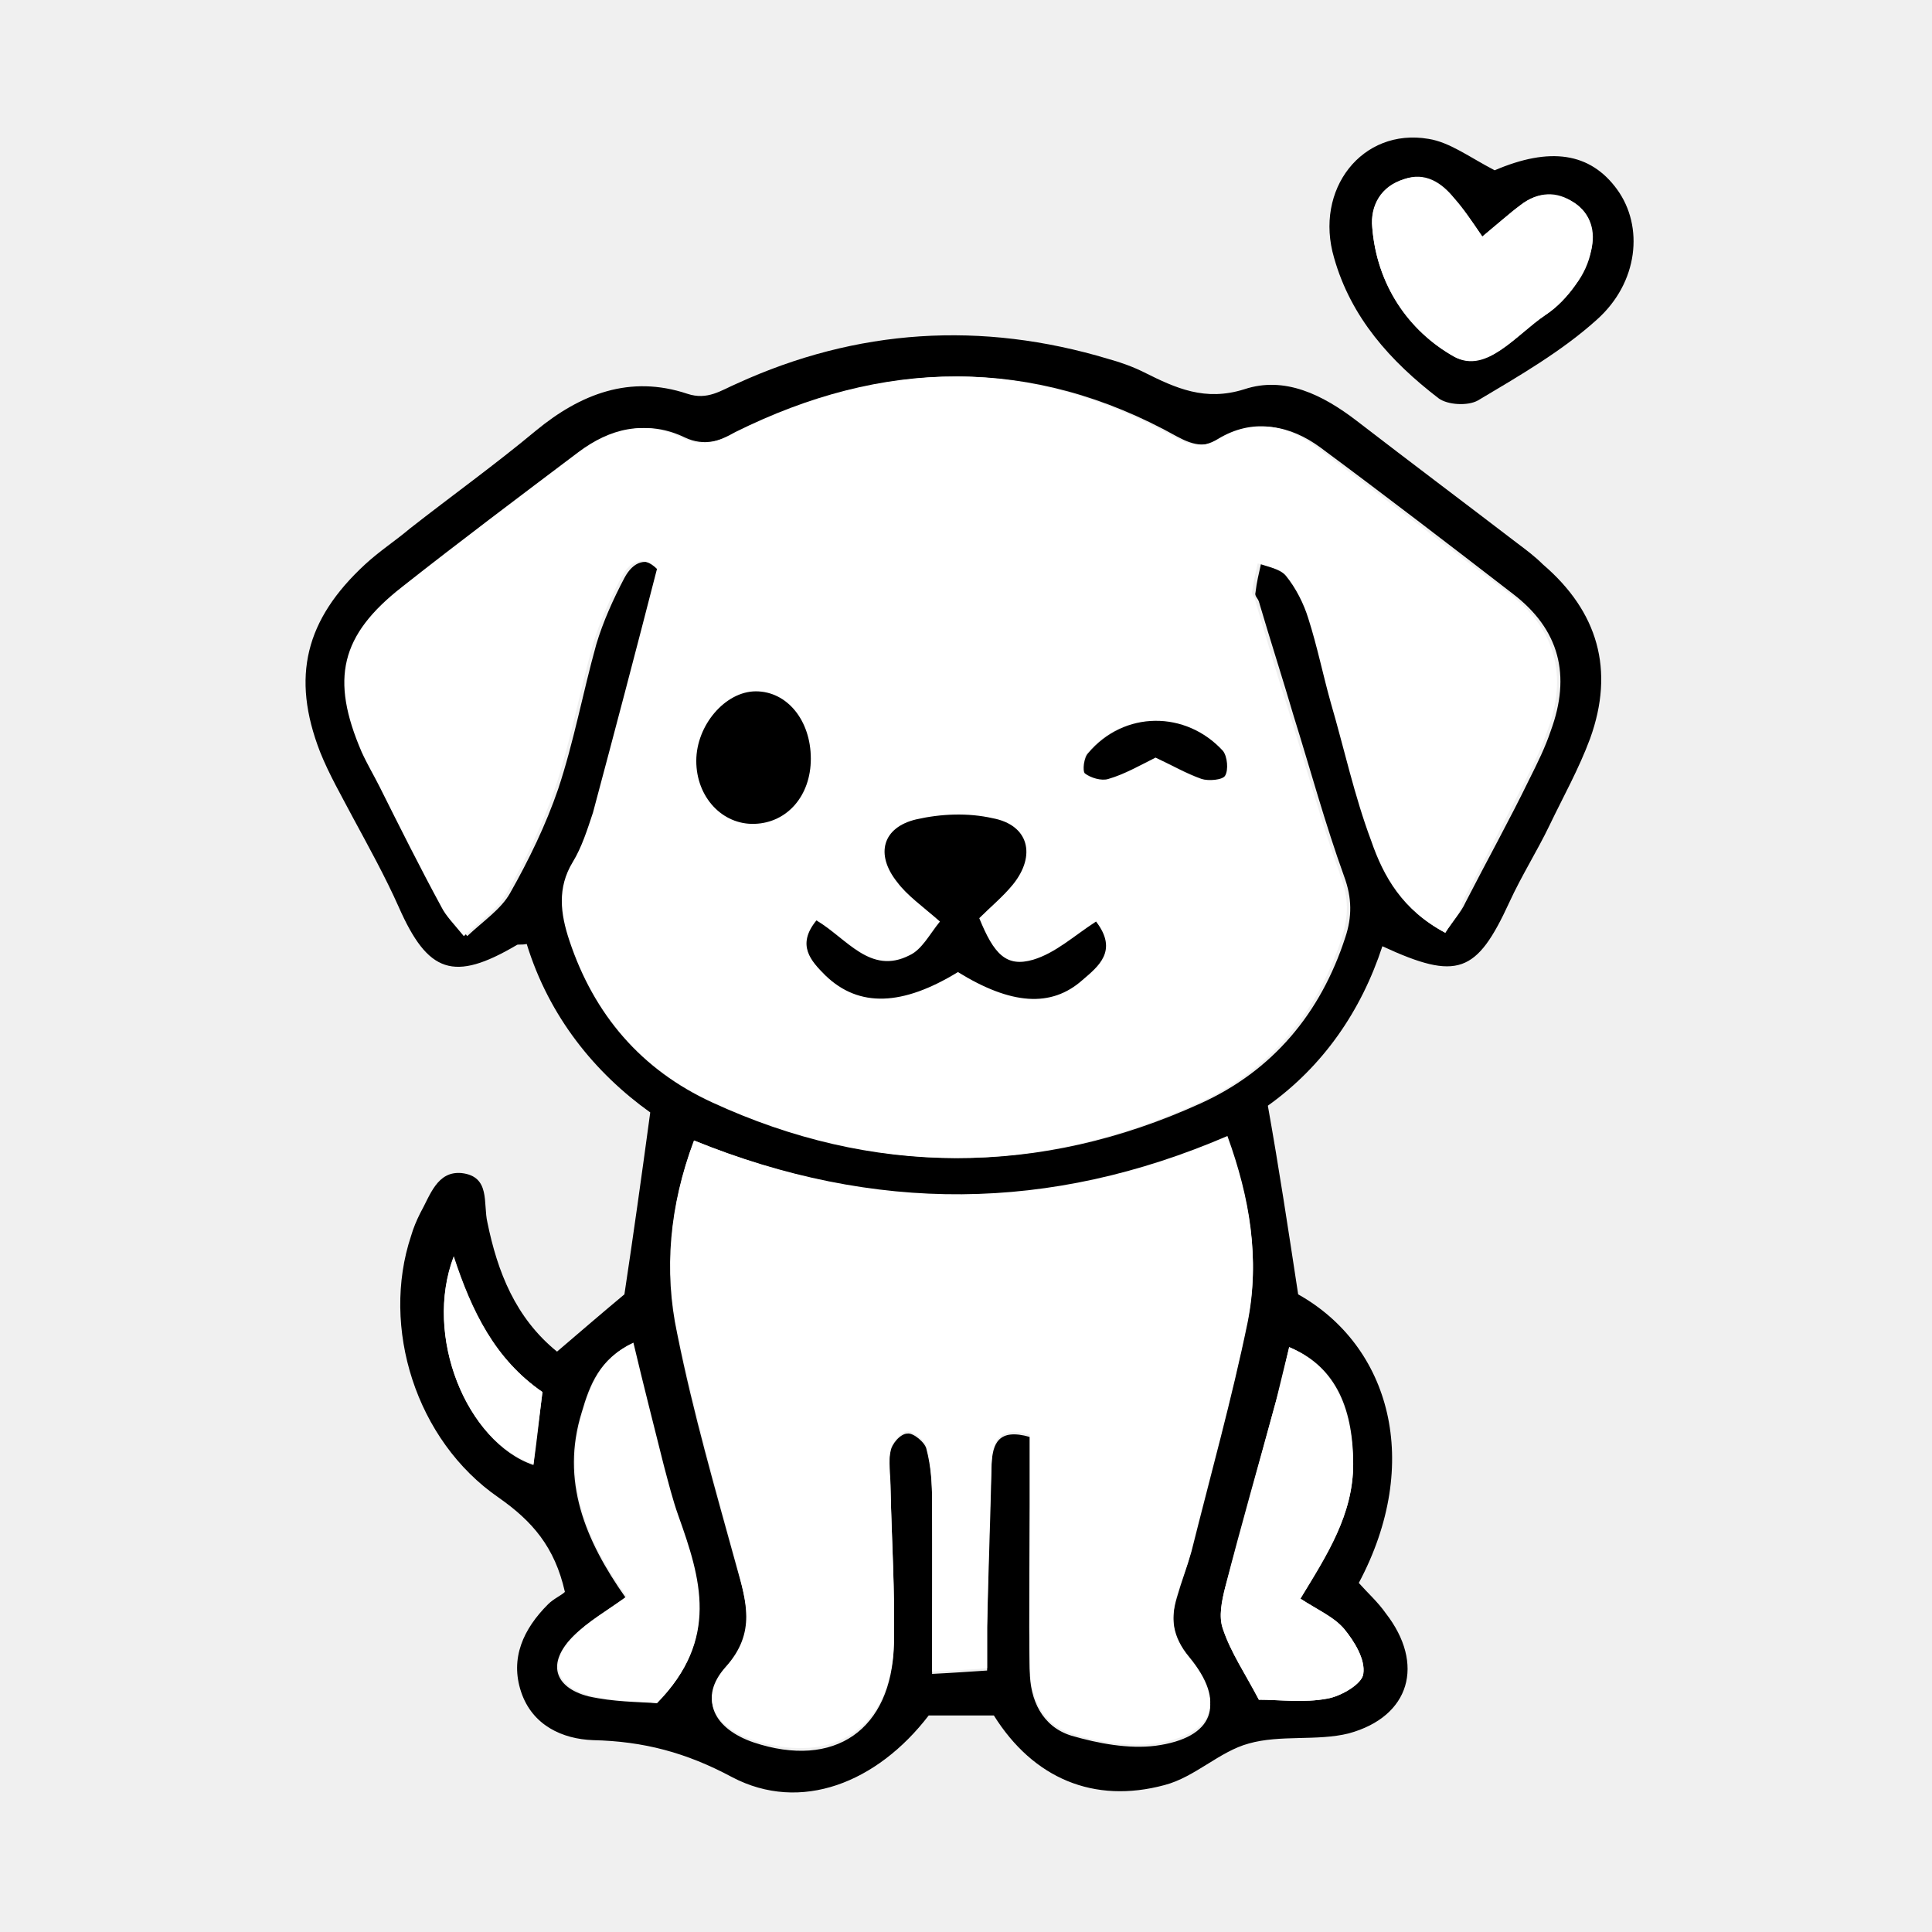
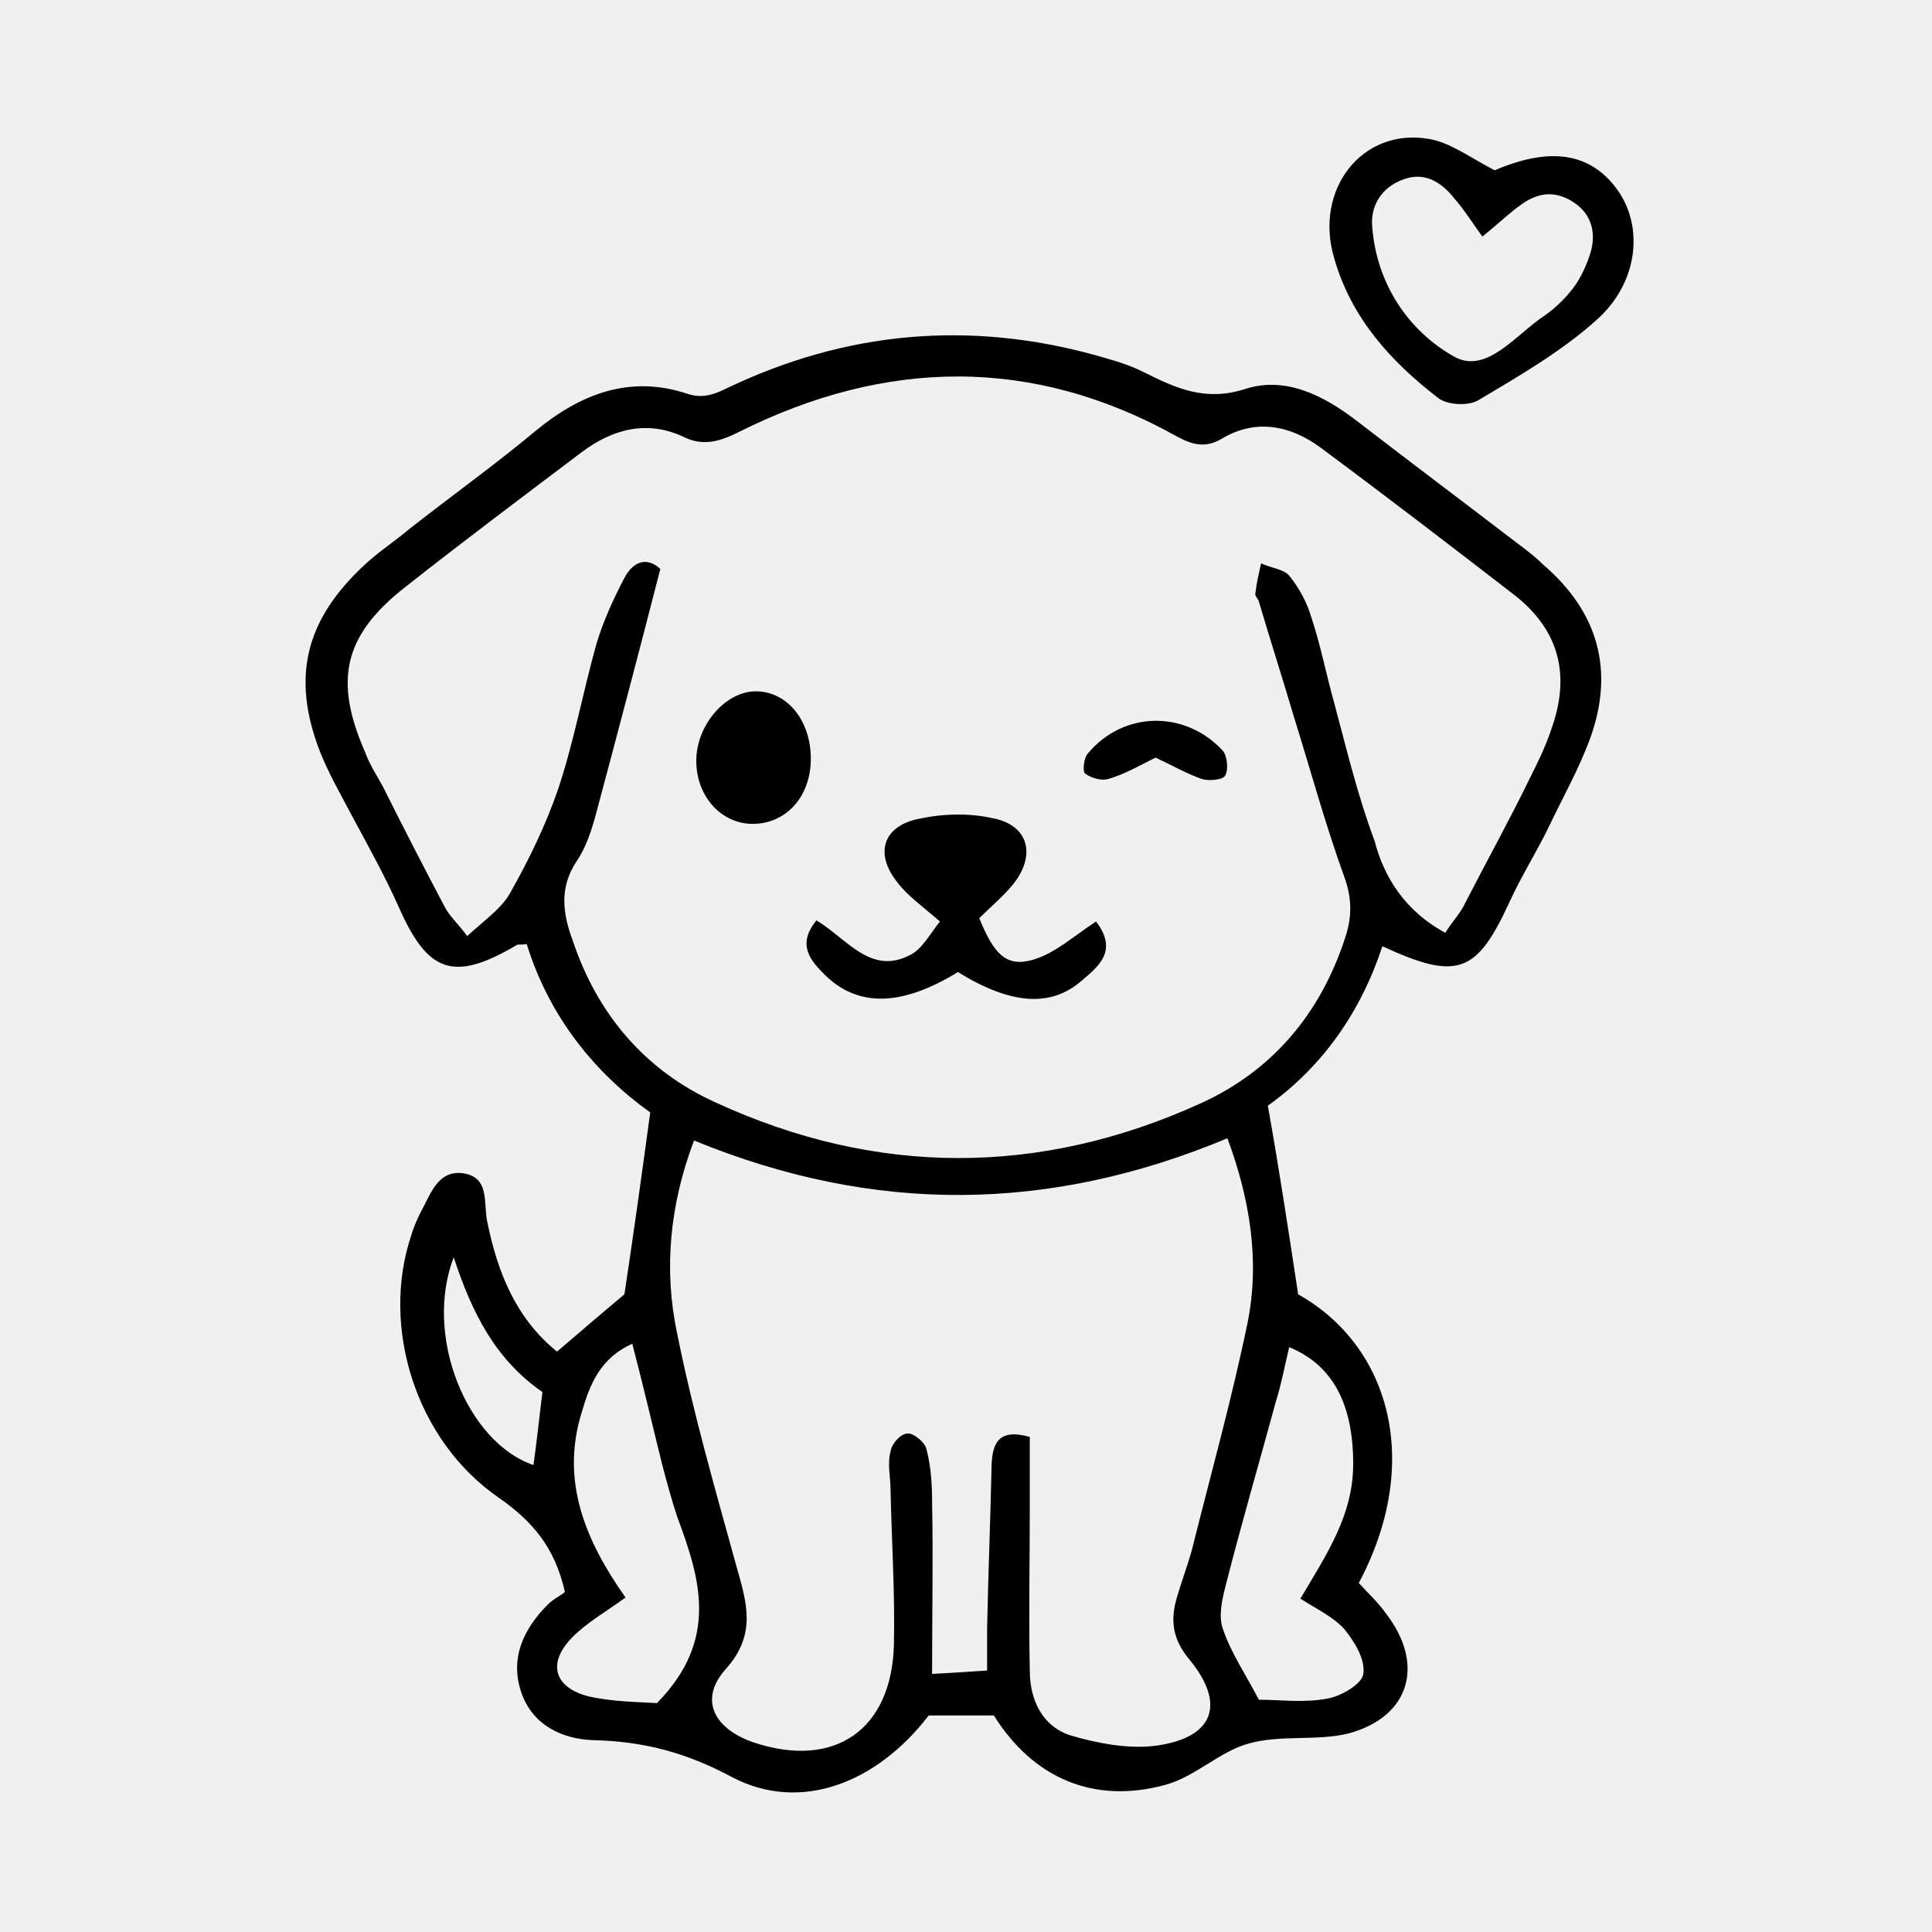
<svg xmlns="http://www.w3.org/2000/svg" viewBox="-11.506 175.334 172.051 172.051">
  <g>
    <path d="M104.1,290.6c8.2,4.6,11.1,15,5.4,25.7c0.8,0.9,1.7,1.7,2.4,2.7c3.5,4.5,2.2,9.2-3.3,10.7c-2.8,0.7-6.1,0.1-8.9,0.9   c-2.6,0.7-4.8,3-7.5,3.7c-6.3,1.7-11.7-0.6-15.2-6.2c-1.8,0-3.8,0-5.8,0c-4.6,6-11.4,8.7-17.5,5.5c-4.1-2.2-7.9-3.2-12.4-3.3   c-2.7-0.1-5.4-1.3-6.4-4.3c-1-3,0.2-5.6,2.4-7.8c0.5-0.5,1.2-0.8,1.5-1.1c-0.9-4-2.9-6.3-5.9-8.4c-7.4-5.1-10.5-15.2-7.8-23.3   c0.2-0.7,0.5-1.4,0.8-2c0.9-1.6,1.5-3.8,3.7-3.6c2.6,0.3,1.9,2.7,2.3,4.4c0.9,4.4,2.5,8.5,6.2,11.5c2.1-1.8,4.2-3.6,6-5.1   c0.8-5.3,1.5-10.3,2.3-16.2c-4.9-3.5-9-8.5-11-15c-0.5,0.1-0.8,0-0.9,0.1c-5.6,3.3-7.9,2.5-10.5-3.4c-1.2-2.7-2.7-5.4-4.1-8   c-1-1.9-2.1-3.8-2.9-5.8c-2.6-6.7-1.3-11.8,4-16.7c1.3-1.2,2.7-2.1,4-3.2c3.7-2.9,7.6-5.7,11.2-8.7c4-3.3,8.4-5,13.5-3.3   c1.8,0.6,3-0.3,4.4-0.9c10.7-4.9,21.8-5.6,33.1-2.2c1.1,0.3,2.2,0.7,3.2,1.2c2.8,1.4,5.4,2.6,8.9,1.5c3.6-1.2,7,0.5,10,2.8   c4.8,3.7,9.6,7.3,14.3,10.9c0.8,0.6,1.6,1.2,2.3,1.9c4.9,4.2,6.4,9.4,4.2,15.5c-1,2.7-2.4,5.2-3.6,7.7c-1.1,2.3-2.5,4.5-3.6,6.9   c-2.9,6.3-4.6,7-11.3,3.9c-1.9,5.8-5.3,10.7-10.2,14.2C102.4,279.4,103.2,284.7,104.1,290.6z M117.2,258.4c0.7-1.1,1.4-1.8,1.8-2.7   c1.9-3.7,3.9-7.3,5.7-11c0.7-1.4,1.4-2.8,1.9-4.3c1.8-4.9,0.8-9-3.4-12.2c-5.7-4.4-11.3-8.7-17.1-13c-2.7-2-5.8-2.6-8.8-0.8   c-1.5,0.9-2.7,0.5-4-0.2c-12.9-7.2-26-6.9-39-0.4c-1.6,0.8-3.1,1.3-4.8,0.5c-3.3-1.6-6.4-0.8-9.2,1.3c-5.3,4-10.5,7.9-15.7,12   c-5.5,4.3-6.4,8.3-3.6,14.7c0.4,1.1,1,2,1.6,3.1c1.8,3.6,3.6,7.1,5.5,10.7c0.4,0.8,1.2,1.5,2,2.6c1.5-1.4,3-2.4,3.8-3.8   c1.7-3,3.2-6.1,4.3-9.3c1.4-4.2,2.2-8.6,3.4-12.9c0.6-2,1.5-4,2.5-5.9c0.8-1.5,2-1.9,3.2-0.8c-1.9,7.4-3.8,14.6-5.7,21.7   c-0.4,1.5-0.9,3.1-1.8,4.4c-1.5,2.3-1.2,4.6-0.3,7c2.2,6.6,6.5,11.6,12.7,14.4c14.3,6.6,28.9,6.6,43.2,0.1   c6.4-2.9,10.7-8,12.9-14.8c0.6-1.8,0.6-3.5-0.1-5.4c-1.7-4.7-3-9.5-4.5-14.3c-1-3.4-2.1-6.8-3.1-10.2c-0.1-0.3-0.4-0.5-0.3-0.8   c0.1-0.9,0.3-1.7,0.5-2.6c0.8,0.4,2,0.5,2.5,1.1c0.9,1.1,1.6,2.4,2,3.8c0.8,2.4,1.3,5,2,7.5c1.1,4.1,2.1,8.3,3.6,12.3   C111.7,253.3,113.5,256.4,117.2,258.4z M50.3,276.9c-2.2,5.8-2.7,11.6-1.5,17.2c1.4,7,3.4,13.9,5.3,20.8c0.9,3.2,1.8,6-1,9.1   c-2.4,2.7-1,5.3,2.5,6.5c7.2,2.4,12.3-1.1,12.5-8.7c0.1-4.6-0.2-9.2-0.3-13.8c0-1.1-0.3-2.3,0-3.4c0.1-0.7,0.9-1.6,1.5-1.6   c0.5-0.1,1.6,0.8,1.7,1.4c0.4,1.5,0.5,3.1,0.5,4.7c0.1,5,0,10,0,15.3c2-0.1,3.3-0.2,4.9-0.3c0-1.5,0-2.6,0-3.8   c0.1-4.9,0.3-9.7,0.4-14.6c0.1-1.8,0.6-3.2,3.4-2.4c0,2,0,4.1,0,6.2c0,4.9-0.1,9.7,0,14.6c0,2.6,1.1,5,3.7,5.8   c2.4,0.7,5.1,1.2,7.5,0.9c5.2-0.7,6.3-3.7,3-7.7c-1.5-1.8-1.7-3.5-1.1-5.5c0.4-1.4,0.9-2.7,1.3-4.1c1.7-6.8,3.6-13.6,5-20.4   c1.1-5.5,0.2-11-1.8-16.4C82,283.3,66.4,283.5,50.3,276.9z M100.6,326.7c1.9,0,4,0.3,6.1-0.1c1.2-0.2,3.1-1.3,3.2-2.2   c0.2-1.3-0.8-2.9-1.7-4c-1-1.1-2.5-1.8-3.9-2.7c2.3-3.9,4.7-7.4,4.7-12c0-5.3-1.8-8.8-5.7-10.4c-0.4,1.7-0.7,3.3-1.2,4.9   c-1.5,5.5-3.1,11-4.5,16.5c-0.3,1.2-0.6,2.6-0.2,3.7C98.1,322.5,99.4,324.4,100.6,326.7z M47,327c5.6-5.7,3.8-11.2,1.8-16.6   c-0.5-1.5-0.9-3-1.3-4.5c-0.9-3.6-1.7-7.1-2.7-10.9c-2.9,1.3-3.8,3.7-4.5,6.1c-1.9,6.1,0.3,11.4,3.9,16.5c-1.8,1.3-3.4,2.2-4.7,3.5   c-2.3,2.3-1.7,4.5,1.4,5.3C43.1,326.9,45.4,326.9,47,327z M36.8,299.3c-4.2-2.9-6.3-7.1-7.9-12c-2.7,7,1.2,16.5,7.1,18.5   C36.3,303.7,36.5,301.7,36.8,299.3z" fill="rgb(0, 0, 0)" />
    <path d="M121.6,190.5c4.9-2.1,8.5-1.6,10.9,1.7c2.4,3.3,1.9,8.3-1.8,11.6c-3.1,2.8-6.9,5-10.6,7.2c-0.9,0.5-2.7,0.4-3.5-0.2   c-4.3-3.3-7.8-7.2-9.3-12.5c-1.8-6.1,2.5-11.6,8.4-10.6C117.6,188,119.3,189.3,121.6,190.5z M120.5,196.4c-1-1.4-1.7-2.5-2.5-3.4   c-1.1-1.4-2.6-2.4-4.5-1.7c-2,0.7-3,2.4-2.8,4.3c0.4,5,3.2,9.2,7.3,11.5c2.9,1.6,5.5-2,8.1-3.7c1-0.7,2-1.7,2.7-2.7   c0.6-0.9,1.1-2,1.4-3.1c0.4-1.6,0-3.2-1.5-4.2c-1.6-1.1-3.2-1-4.8,0.2C122.9,194.3,122,195.2,120.5,196.4z" fill="rgb(0, 0, 0)" />
-     <path d="M117.2,258.4c-3.8-2-5.5-5-6.6-8.2c-1.5-4-2.4-8.2-3.6-12.3c-0.7-2.5-1.2-5-2-7.5c-0.4-1.3-1.1-2.7-2-3.8   c-0.5-0.6-1.6-0.8-2.5-1.1c-0.2,0.9-0.4,1.7-0.5,2.6c0,0.2,0.3,0.5,0.3,0.8c1,3.4,2,6.8,3.1,10.2c1.5,4.8,2.8,9.6,4.5,14.3   c0.7,1.9,0.7,3.5,0.1,5.4c-2.2,6.8-6.5,11.9-12.9,14.8c-14.3,6.5-28.9,6.5-43.2-0.1c-6.3-2.9-10.5-7.8-12.7-14.4   c-0.8-2.4-1.1-4.7,0.3-7c0.8-1.3,1.3-2.9,1.8-4.4c1.9-7.1,3.8-14.3,5.7-21.7c-1.2-1.2-2.4-0.8-3.2,0.8c-1,1.9-1.9,3.9-2.5,5.9   c-1.2,4.3-2,8.7-3.4,12.9c-1.1,3.2-2.6,6.3-4.3,9.3c-0.8,1.4-2.3,2.4-3.8,3.8c-0.9-1.1-1.6-1.8-2-2.6c-1.9-3.5-3.7-7.1-5.5-10.7   c-0.5-1-1.1-2-1.6-3.1c-2.8-6.5-1.9-10.4,3.6-14.7c5.2-4.1,10.4-8,15.7-12c2.8-2.1,5.9-2.9,9.2-1.3c1.8,0.9,3.2,0.4,4.8-0.5   c13.1-6.5,26.1-6.8,39,0.4c1.3,0.7,2.4,1.2,4,0.2c3-1.8,6.1-1.3,8.8,0.8c5.7,4.3,11.4,8.7,17.1,13c4.2,3.2,5.2,7.4,3.4,12.2   c-0.5,1.5-1.2,2.9-1.9,4.3c-1.9,3.7-3.8,7.4-5.7,11C118.6,256.6,117.9,257.3,117.2,258.4z M86.1,257.4c-2,1.3-3.7,2.8-5.6,3.4   c-2.4,0.7-3.5-0.4-4.8-3.7c1-1,2.1-1.9,3-3c2-2.6,1.3-5.3-1.8-5.9c-2.2-0.4-4.6-0.4-6.8,0.1c-3,0.7-3.7,3.1-1.7,5.6   c1,1.2,2.3,2.1,3.8,3.5c-0.9,1-1.6,2.4-2.7,3c-3.5,1.8-5.6-1.6-8.3-3.1c-1.8,2.2-0.5,3.6,0.8,4.9c3,2.8,6.9,2.7,11.8-0.3   c4.7,2.9,8.2,3.2,11.1,0.7C86.3,261.4,88.1,260.1,86.1,257.4z M60.7,242.9c0-3.4-2.1-6-4.8-6c-2.7,0.1-5.3,3.1-5.3,6.2   c0,3.2,2.3,5.7,5.2,5.6C58.6,248.6,60.7,246.2,60.7,242.9z M91.4,242.8c1.5,0.7,2.7,1.5,4,1.9c0.6,0.2,1.9,0.1,2.1-0.3   c0.3-0.5,0.2-1.8-0.2-2.2c-3.3-3.6-8.8-3.6-12,0.2c-0.4,0.4-0.5,1.7-0.3,1.8c0.6,0.4,1.5,0.7,2.1,0.5   C88.6,244.2,90,243.5,91.4,242.8z" fill="rgb(255, 255, 255)" />
-     <path d="M50.3,276.9c16.1,6.5,31.7,6.4,47.5-0.4c2,5.5,2.9,10.9,1.8,16.4c-1.4,6.9-3.3,13.6-5,20.4   c-0.3,1.4-0.9,2.7-1.3,4.1c-0.6,2-0.4,3.7,1.1,5.5c3.3,4,2.2,6.9-3,7.7c-2.4,0.3-5.1-0.1-7.5-0.9c-2.6-0.8-3.6-3.2-3.7-5.8   c-0.1-4.9,0-9.7,0-14.6c0-2.1,0-4.2,0-6.2c-2.8-0.8-3.3,0.6-3.4,2.4c-0.2,4.9-0.3,9.7-0.4,14.6c0,1.1,0,2.3,0,3.8   c-1.5,0.1-2.9,0.2-4.9,0.3c0-5.3,0-10.3,0-15.3c0-1.6-0.1-3.2-0.5-4.7c-0.1-0.6-1.2-1.4-1.7-1.4c-0.6,0.1-1.4,1-1.5,1.6   c-0.2,1.1,0,2.3,0,3.4c0.1,4.6,0.4,9.2,0.3,13.8c-0.2,7.6-5.3,11-12.5,8.7c-3.6-1.2-4.9-3.8-2.5-6.5c2.8-3.1,1.8-5.9,1-9.1   c-1.9-6.9-3.8-13.8-5.3-20.8C47.7,288.5,48.1,282.8,50.3,276.9z" fill="rgb(255, 255, 255)" />
-     <path d="M100.6,326.7c-1.2-2.3-2.5-4.2-3.2-6.3c-0.4-1.1-0.1-2.5,0.2-3.7c1.5-5.5,3-11,4.5-16.5   c0.4-1.6,0.8-3.3,1.2-4.9c3.9,1.7,5.6,5.1,5.7,10.4c0,4.5-2.3,8.1-4.7,12c1.5,1,3,1.6,3.9,2.7c0.9,1.1,1.9,2.7,1.7,4   c-0.1,0.9-2,2-3.2,2.2C104.6,327,102.4,326.7,100.6,326.7z" fill="rgb(255, 255, 255)" />
-     <path d="M47,327c-1.6-0.2-3.9-0.1-6-0.7c-3.1-0.8-3.7-3-1.4-5.3c1.3-1.3,2.9-2.2,4.7-3.5c-3.6-5-5.8-10.3-3.9-16.5   c0.7-2.4,1.7-4.8,4.5-6.1c0.9,3.8,1.8,7.3,2.7,10.9c0.4,1.5,0.8,3.1,1.3,4.5C50.9,315.9,52.6,321.3,47,327z" fill="rgb(255, 255, 255)" />
-     <path d="M36.8,299.3c-0.3,2.5-0.6,4.4-0.8,6.4c-6-2-9.8-11.4-7.1-18.5C30.5,292.1,32.6,296.4,36.8,299.3z" fill="rgb(255, 255, 255)" />
-     <path d="M120.5,196.4c1.4-1.2,2.4-2,3.4-2.8c1.5-1.2,3.2-1.2,4.8-0.2c1.5,1,1.8,2.6,1.5,4.2c-0.2,1.1-0.7,2.2-1.4,3.1   c-0.7,1-1.6,2-2.7,2.7c-2.5,1.7-5.2,5.2-8.1,3.7c-4.1-2.3-6.9-6.4-7.3-11.5c-0.2-2,0.8-3.7,2.8-4.3c1.9-0.6,3.3,0.3,4.5,1.7   C118.8,193.9,119.5,194.9,120.5,196.4z" fill="rgb(255, 255, 255)" />
+     <path d="M117.2,258.4c-3.8-2-5.5-5-6.6-8.2c-1.5-4-2.4-8.2-3.6-12.3c-0.7-2.5-1.2-5-2-7.5c-0.4-1.3-1.1-2.7-2-3.8   c-0.5-0.6-1.6-0.8-2.5-1.1c-0.2,0.9-0.4,1.7-0.5,2.6c0,0.2,0.3,0.5,0.3,0.8c1,3.4,2,6.8,3.1,10.2c1.5,4.8,2.8,9.6,4.5,14.3   c0.7,1.9,0.7,3.5,0.1,5.4c-2.2,6.8-6.5,11.9-12.9,14.8c-14.3,6.5-28.9,6.5-43.2-0.1c-6.3-2.9-10.5-7.8-12.7-14.4   c-0.8-2.4-1.1-4.7,0.3-7c0.8-1.3,1.3-2.9,1.8-4.4c1.9-7.1,3.8-14.3,5.7-21.7c-1.2-1.2-2.4-0.8-3.2,0.8c-1,1.9-1.9,3.9-2.5,5.9   c-1.2,4.3-2,8.7-3.4,12.9c-1.1,3.2-2.6,6.3-4.3,9.3c-0.8,1.4-2.3,2.4-3.8,3.8c-0.9-1.1-1.6-1.8-2-2.6c-1.9-3.5-3.7-7.1-5.5-10.7   c-0.5-1-1.1-2-1.6-3.1c-2.8-6.5-1.9-10.4,3.6-14.7c5.2-4.1,10.4-8,15.7-12c2.8-2.1,5.9-2.9,9.2-1.3c1.8,0.9,3.2,0.4,4.8-0.5   c13.1-6.5,26.1-6.8,39,0.4c1.3,0.7,2.4,1.2,4,0.2c3-1.8,6.1-1.3,8.8,0.8c5.7,4.3,11.4,8.7,17.1,13c4.2,3.2,5.2,7.4,3.4,12.2   c-0.5,1.5-1.2,2.9-1.9,4.3c-1.9,3.7-3.8,7.4-5.7,11C118.6,256.6,117.9,257.3,117.2,258.4z M86.1,257.4c-2,1.3-3.7,2.8-5.6,3.4   c-2.4,0.7-3.5-0.4-4.8-3.7c1-1,2.1-1.9,3-3c2-2.6,1.3-5.3-1.8-5.9c-2.2-0.4-4.6-0.4-6.8,0.1c-3,0.7-3.7,3.1-1.7,5.6   c1,1.2,2.3,2.1,3.8,3.5c-0.9,1-1.6,2.4-2.7,3c-3.5,1.8-5.6-1.6-8.3-3.1c-1.8,2.2-0.5,3.6,0.8,4.9c3,2.8,6.9,2.7,11.8-0.3   c4.7,2.9,8.2,3.2,11.1,0.7C86.3,261.4,88.1,260.1,86.1,257.4z M60.7,242.9c0-3.4-2.1-6-4.8-6c-2.7,0.1-5.3,3.1-5.3,6.2   c0,3.2,2.3,5.7,5.2,5.6C58.6,248.6,60.7,246.2,60.7,242.9z M91.4,242.8c1.5,0.7,2.7,1.5,4,1.9c0.6,0.2,1.9,0.1,2.1-0.3   c0.3-0.5,0.2-1.8-0.2-2.2c-3.3-3.6-8.8-3.6-12,0.2c-0.4,0.4-0.5,1.7-0.3,1.8c0.6,0.4,1.5,0.7,2.1,0.5   C88.6,244.2,90,243.5,91.4,242.8z" fill="none" data-pawn-backing-fill="white" />
+     <path d="M50.3,276.9c16.1,6.5,31.7,6.4,47.5-0.4c2,5.5,2.9,10.9,1.8,16.4c-1.4,6.9-3.3,13.6-5,20.4   c-0.3,1.4-0.9,2.7-1.3,4.1c-0.6,2-0.4,3.7,1.1,5.5c3.3,4,2.2,6.9-3,7.7c-2.4,0.3-5.1-0.1-7.5-0.9c-2.6-0.8-3.6-3.2-3.7-5.8   c-0.1-4.9,0-9.7,0-14.6c0-2.1,0-4.2,0-6.2c-2.8-0.8-3.3,0.6-3.4,2.4c-0.2,4.9-0.3,9.7-0.4,14.6c0,1.1,0,2.3,0,3.8   c-1.5,0.1-2.9,0.2-4.9,0.3c0-5.3,0-10.3,0-15.3c0-1.6-0.1-3.2-0.5-4.7c-0.1-0.6-1.2-1.4-1.7-1.4c-0.6,0.1-1.4,1-1.5,1.6   c-0.2,1.1,0,2.3,0,3.4c0.1,4.6,0.4,9.2,0.3,13.8c-0.2,7.6-5.3,11-12.5,8.7c-3.6-1.2-4.9-3.8-2.5-6.5c2.8-3.1,1.8-5.9,1-9.1   c-1.9-6.9-3.8-13.8-5.3-20.8C47.7,288.5,48.1,282.8,50.3,276.9z" fill="none" data-pawn-backing-fill="white" />
+     <path d="M100.6,326.7c-1.2-2.3-2.5-4.2-3.2-6.3c-0.4-1.1-0.1-2.5,0.2-3.7c1.5-5.5,3-11,4.5-16.5   c0.4-1.6,0.8-3.3,1.2-4.9c3.9,1.7,5.6,5.1,5.7,10.4c0,4.5-2.3,8.1-4.7,12c1.5,1,3,1.6,3.9,2.7c0.9,1.1,1.9,2.7,1.7,4   c-0.1,0.9-2,2-3.2,2.2C104.6,327,102.4,326.7,100.6,326.7z" fill="none" data-pawn-backing-fill="white" />
+     <path d="M47,327c-1.6-0.2-3.9-0.1-6-0.7c-3.1-0.8-3.7-3-1.4-5.3c1.3-1.3,2.9-2.2,4.7-3.5c-3.6-5-5.8-10.3-3.9-16.5   c0.7-2.4,1.7-4.8,4.5-6.1c0.9,3.8,1.8,7.3,2.7,10.9c0.4,1.5,0.8,3.1,1.3,4.5C50.9,315.9,52.6,321.3,47,327z" fill="none" data-pawn-backing-fill="white" />
+     <path d="M36.8,299.3c-0.3,2.5-0.6,4.4-0.8,6.4c-6-2-9.8-11.4-7.1-18.5C30.5,292.1,32.6,296.4,36.8,299.3z" fill="none" data-pawn-backing-fill="white" />
+     <path d="M120.5,196.4c1.4-1.2,2.4-2,3.4-2.8c1.5-1.2,3.2-1.2,4.8-0.2c1.5,1,1.8,2.6,1.5,4.2c-0.2,1.1-0.7,2.2-1.4,3.1   c-0.7,1-1.6,2-2.7,2.7c-2.5,1.7-5.2,5.2-8.1,3.7c-4.1-2.3-6.9-6.4-7.3-11.5c-0.2-2,0.8-3.7,2.8-4.3c1.9-0.6,3.3,0.3,4.5,1.7   C118.8,193.9,119.5,194.9,120.5,196.4z" fill="none" data-pawn-backing-fill="white" />
    <path d="M86.1,257.4c2,2.6,0.2,4-1.2,5.2c-2.8,2.5-6.4,2.2-11.1-0.7c-4.9,3-8.8,3.2-11.8,0.3c-1.3-1.3-2.6-2.7-0.8-4.9   c2.7,1.6,4.8,4.9,8.3,3.1c1.1-0.5,1.8-1.9,2.7-3c-1.6-1.4-2.9-2.3-3.8-3.5c-2-2.5-1.3-4.9,1.7-5.6c2.2-0.5,4.6-0.6,6.8-0.1   c3.2,0.6,3.9,3.3,1.8,5.9c-0.9,1.1-2,2-3,3c1.3,3.2,2.4,4.4,4.8,3.7C82.5,260.2,84.1,258.7,86.1,257.4z" fill="rgb(0, 0, 0)" />
    <path d="M60.7,242.9c0,3.3-2.1,5.7-5,5.8c-2.9,0.1-5.2-2.4-5.2-5.6c0-3.2,2.6-6.2,5.3-6.2C58.6,236.9,60.7,239.5,60.7,242.9z" fill="rgb(0, 0, 0)" />
    <path d="M91.4,242.8c-1.4,0.7-2.8,1.5-4.2,1.9c-0.6,0.2-1.6-0.1-2.1-0.5c-0.2-0.2-0.1-1.4,0.3-1.8c3.2-3.8,8.7-3.8,12-0.2   c0.4,0.5,0.5,1.7,0.2,2.2c-0.2,0.4-1.5,0.5-2.1,0.3C94.1,244.2,92.9,243.5,91.4,242.8z" fill="rgb(0, 0, 0)" />
  </g>
</svg>
